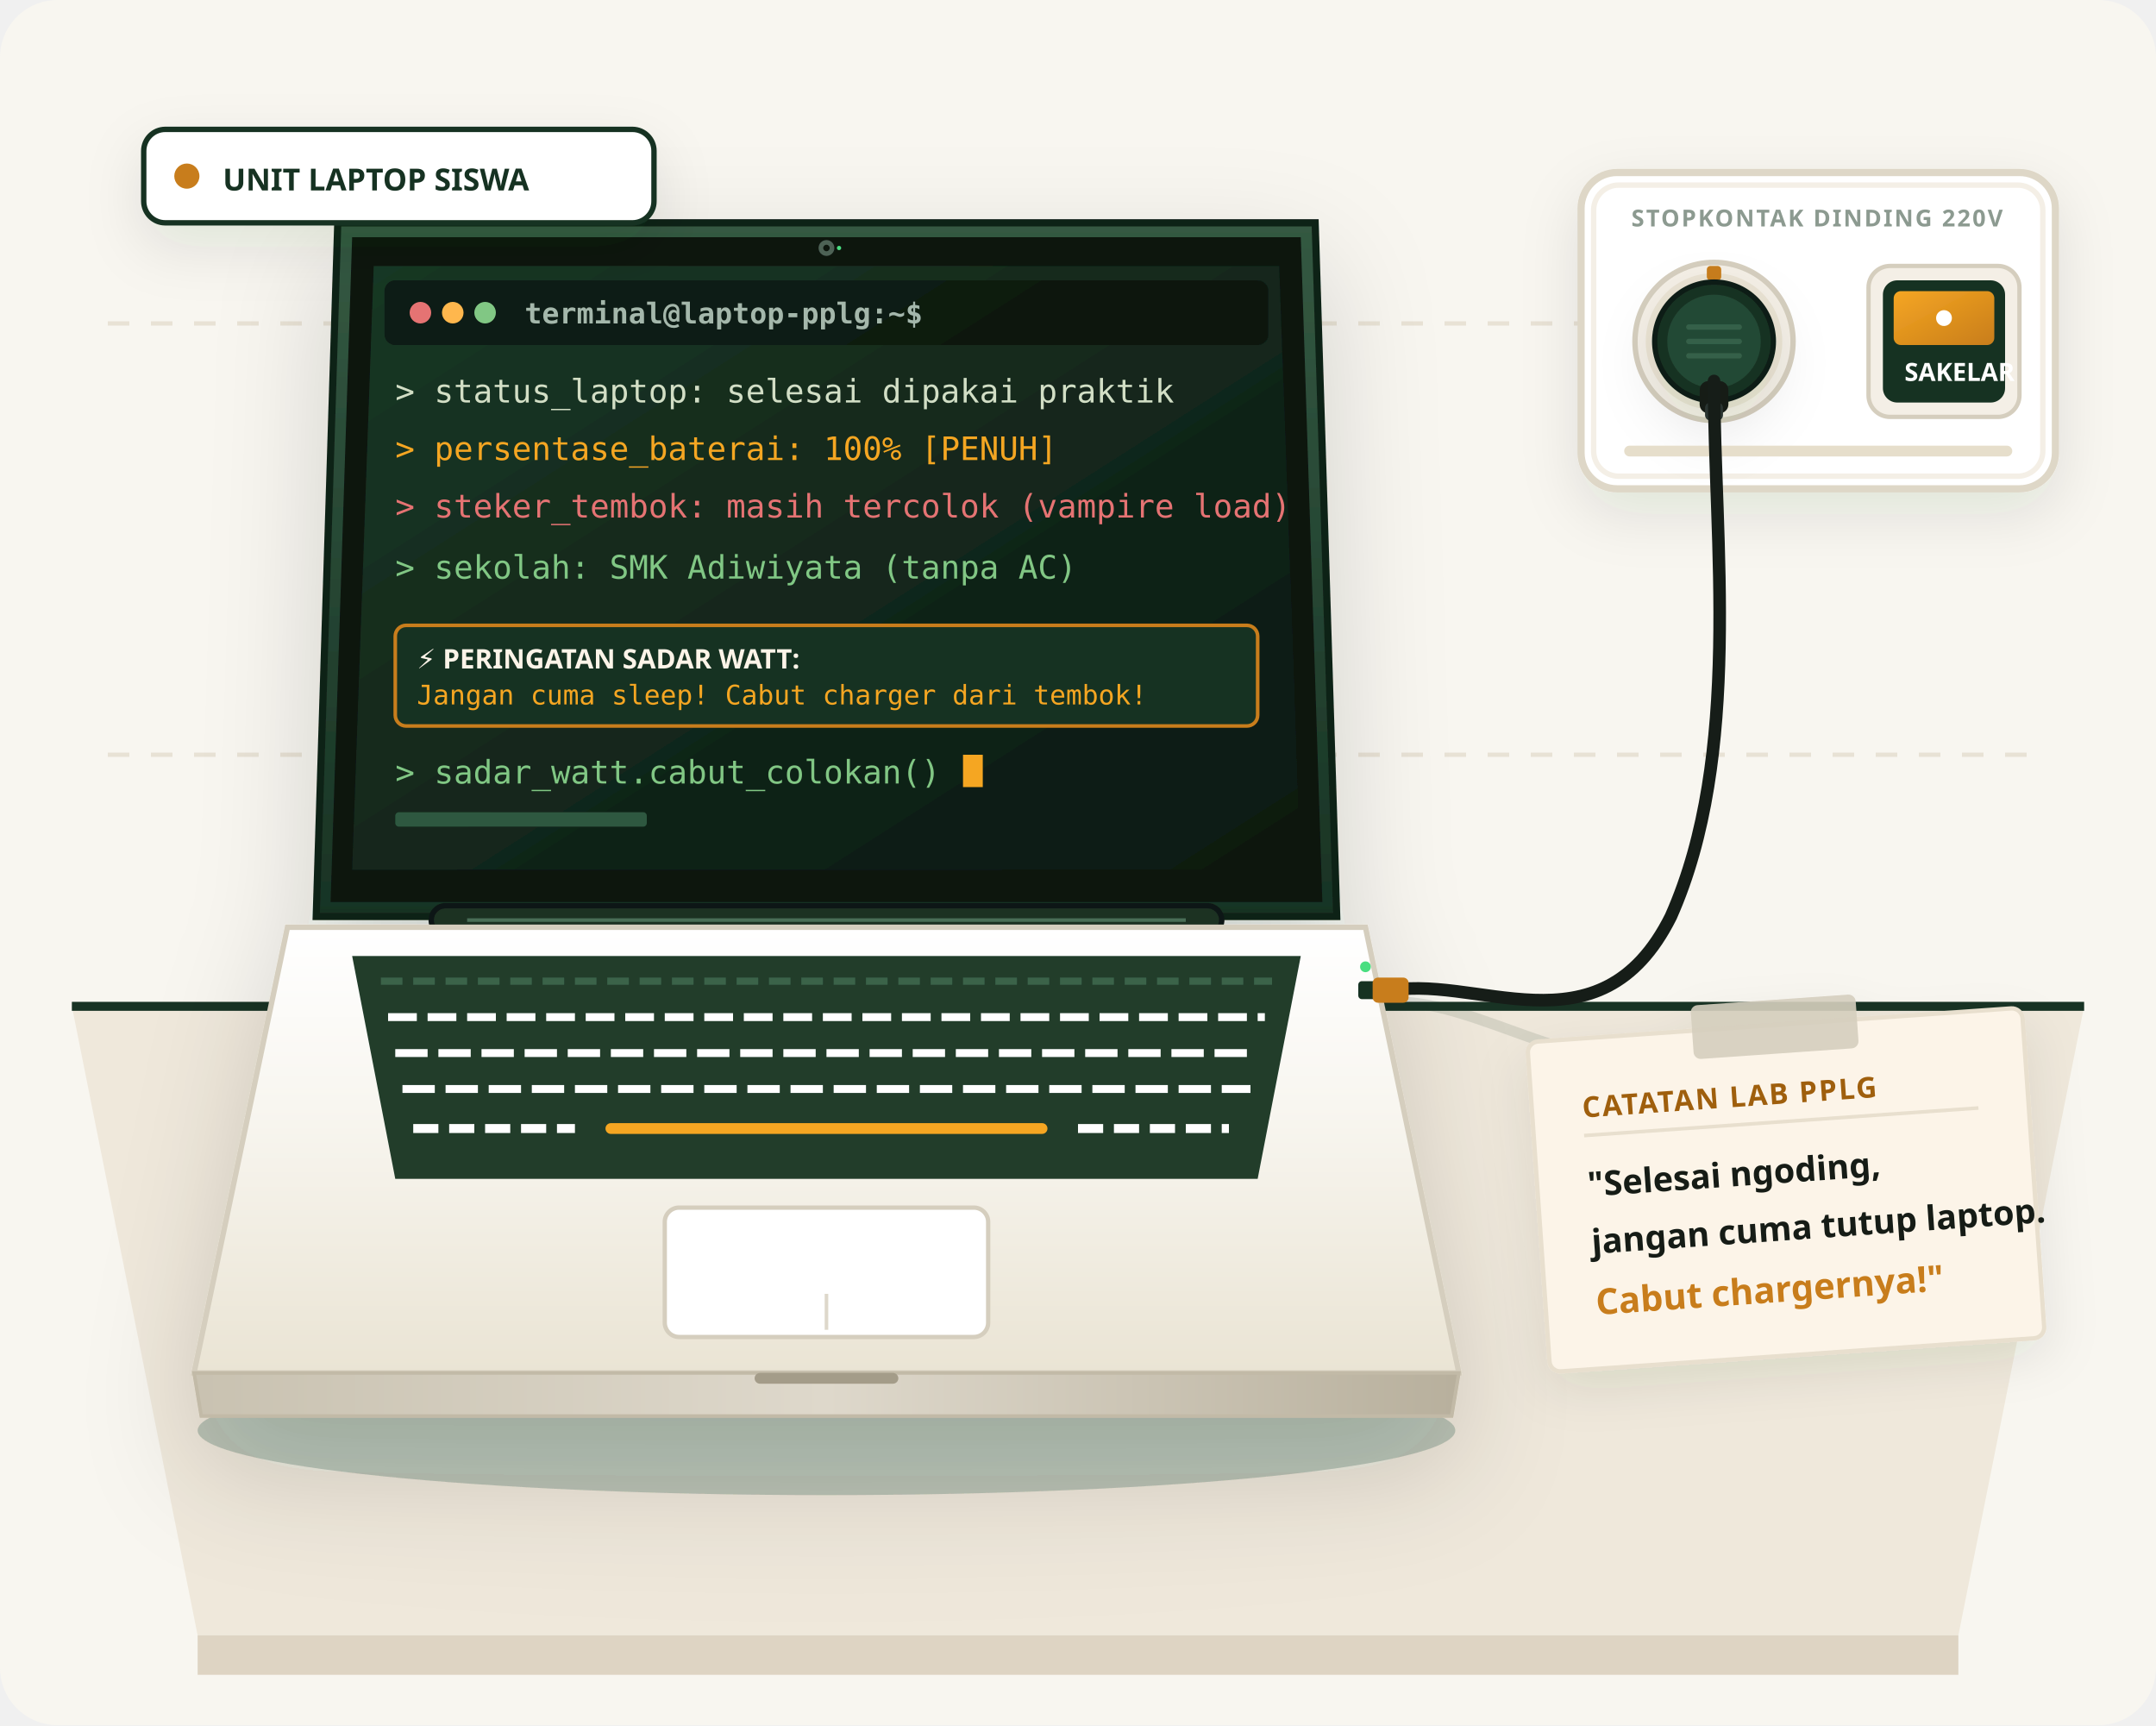
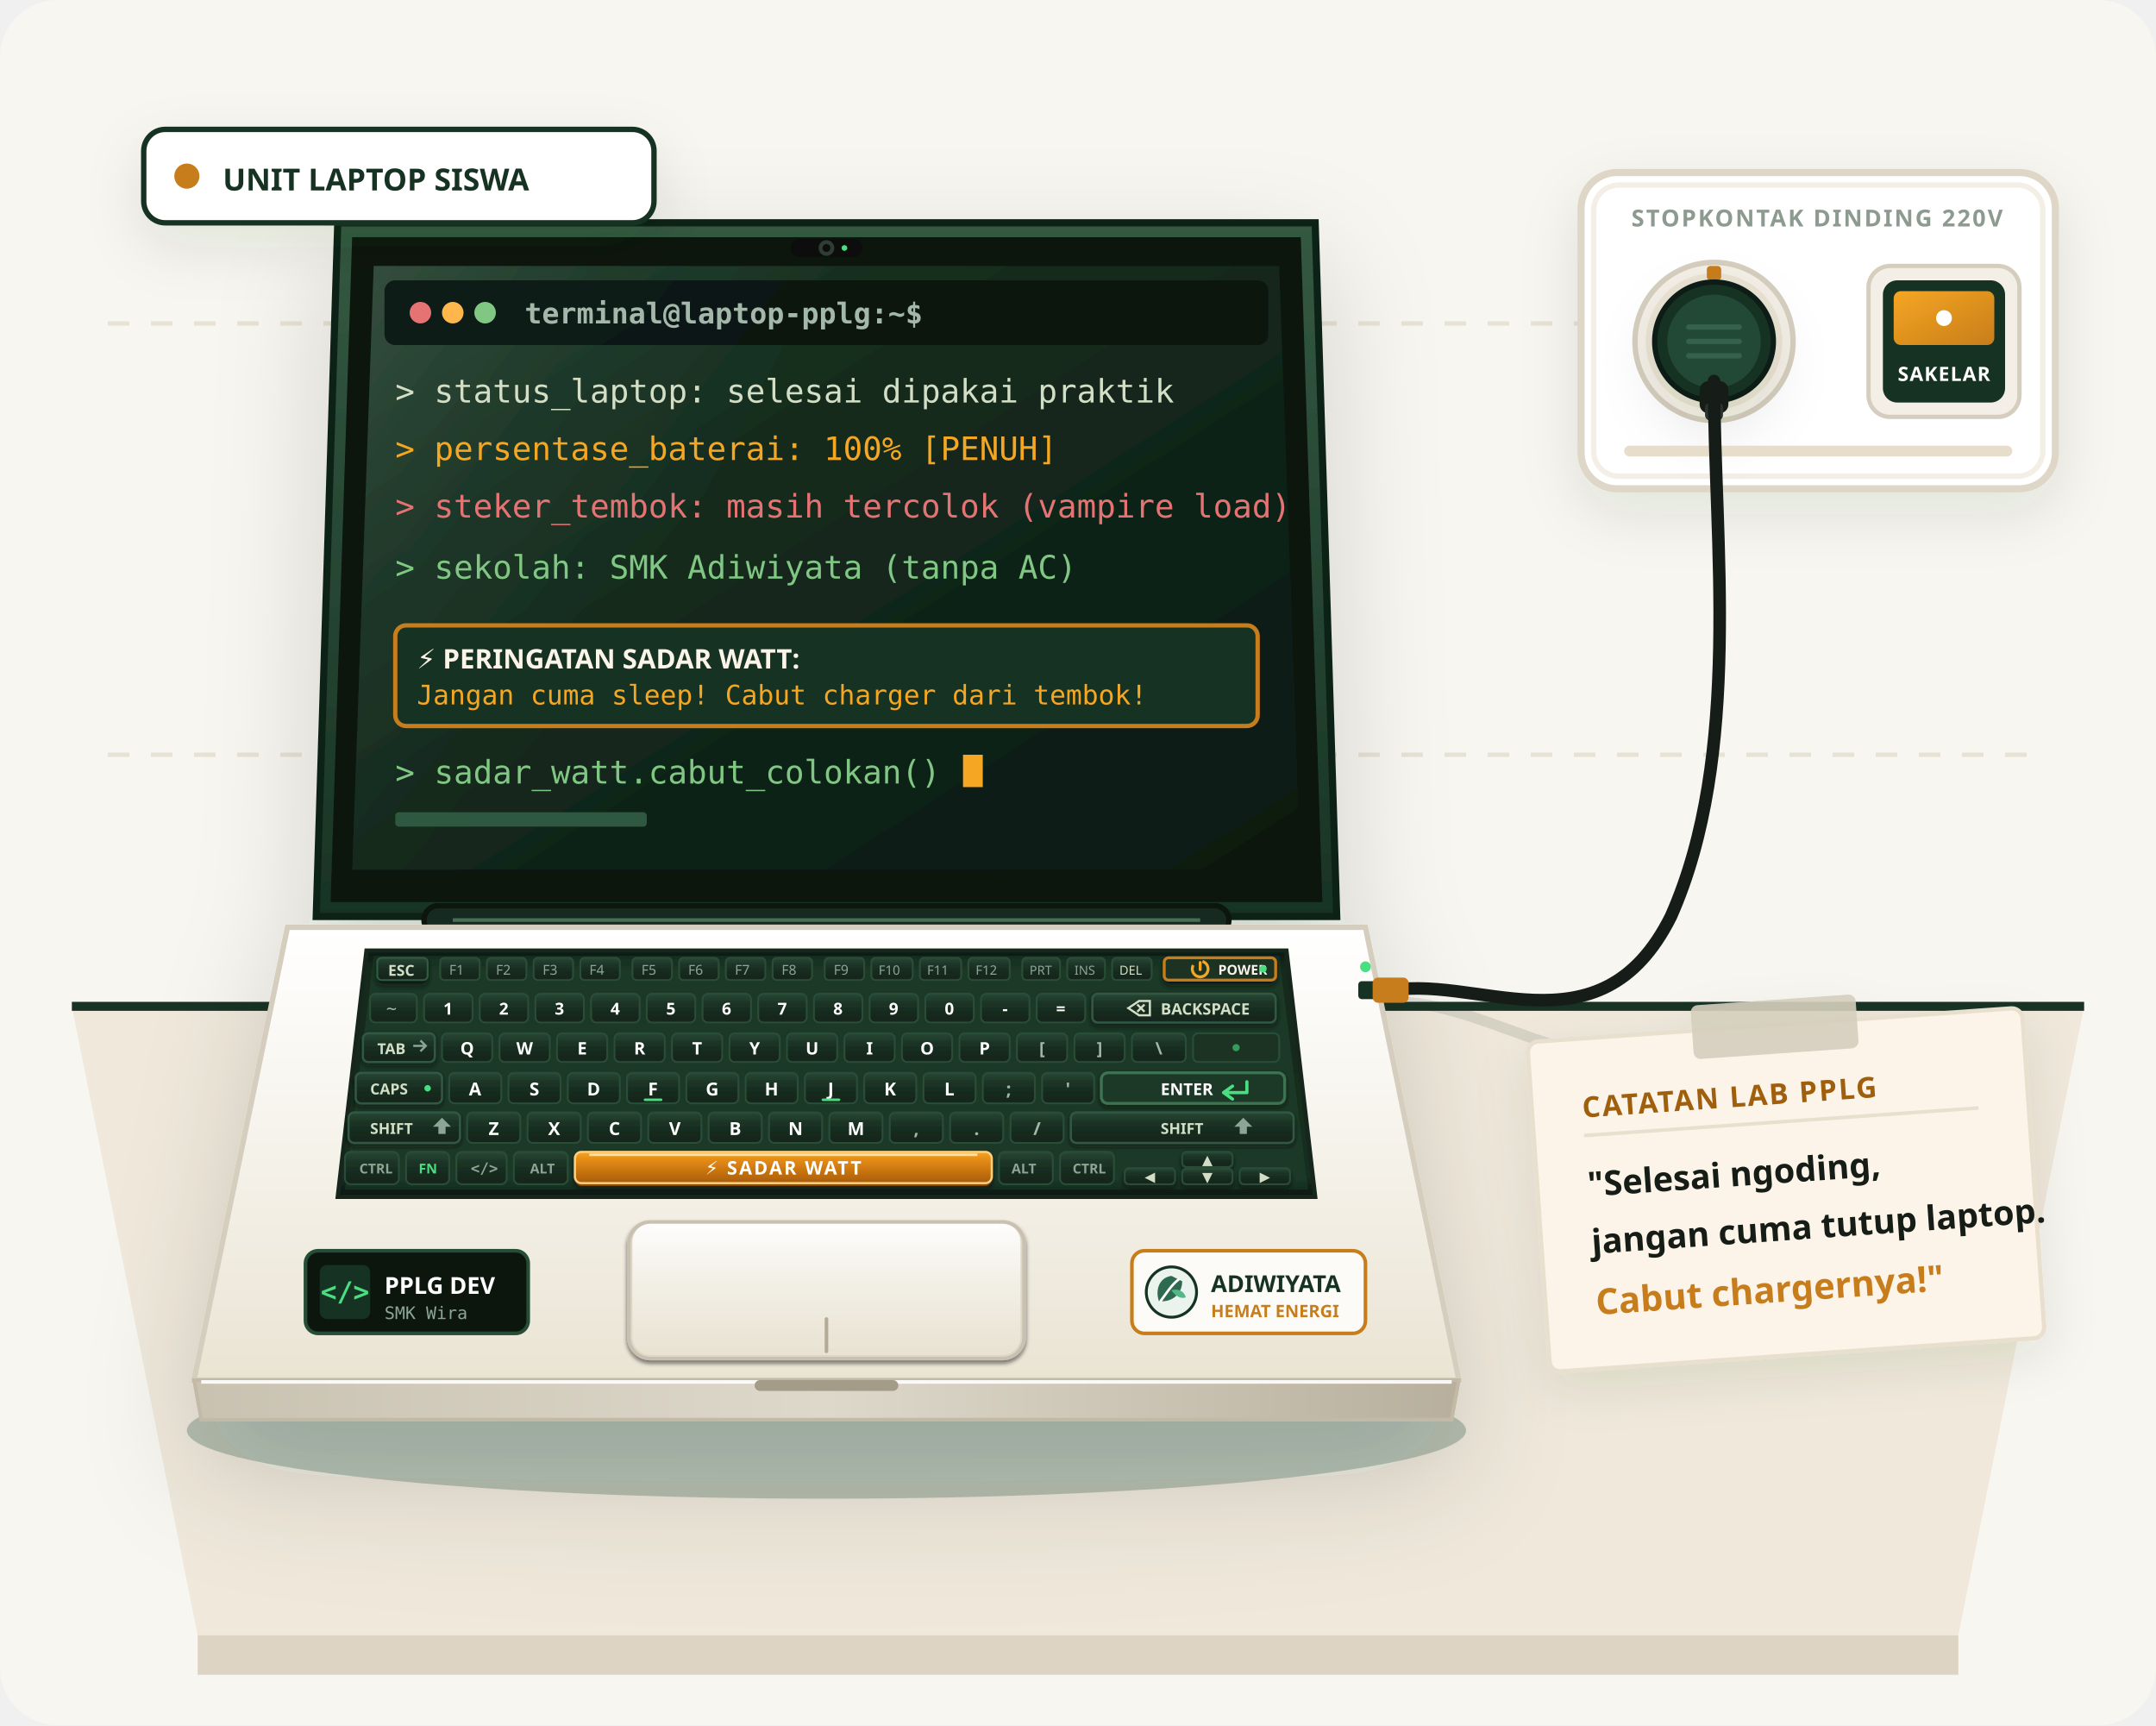
<svg xmlns="http://www.w3.org/2000/svg" viewBox="0 0 600 480" width="100%" height="100%" fill="none">
  <defs>
    <linearGradient id="laptopScreenGrad" x1="0%" y1="0%" x2="100%" y2="100%">
      <stop offset="0%" stop-color="#193825" />
      <stop offset="60%" stop-color="#112419" />
      <stop offset="100%" stop-color="#0a1810" />
    </linearGradient>
    <linearGradient id="lidBevel" x1="0%" y1="0%" x2="0%" y2="100%">
      <stop offset="0%" stop-color="#345942" />
      <stop offset="100%" stop-color="#183324" />
    </linearGradient>
    <linearGradient id="deckSurface" x1="0%" y1="0%" x2="0%" y2="100%">
      <stop offset="0%" stop-color="#ffffff" />
-       <stop offset="40%" stop-color="#f8f6f0" />
+       <stop offset="35%" stop-color="#f8f6f0" />
      <stop offset="100%" stop-color="#eae4d4" />
    </linearGradient>
    <linearGradient id="deckFrontLip" x1="0%" y1="0%" x2="100%" y2="0%">
      <stop offset="0%" stop-color="#c9c2b1" />
      <stop offset="50%" stop-color="#ded8cb" />
      <stop offset="100%" stop-color="#b8b09d" />
+     </linearGradient>
+     <linearGradient id="wellGrad" x1="0%" y1="0%" x2="0%" y2="100%">
+       <stop offset="0%" stop-color="#0e1b13" />
+       <stop offset="8%" stop-color="#152b1e" />
+       <stop offset="92%" stop-color="#162e20" />
+       <stop offset="100%" stop-color="#0b160f" />
+     </linearGradient>
+     <linearGradient id="keySurfaceGrad" x1="0%" y1="0%" x2="0%" y2="100%">
+       <stop offset="0%" stop-color="#284835" />
+       <stop offset="35%" stop-color="#1b3224" />
+       <stop offset="100%" stop-color="#13241a" />
+     </linearGradient>
+     <linearGradient id="keySurfaceHover" x1="0%" y1="0%" x2="0%" y2="100%">
+       <stop offset="0%" stop-color="#325942" />
+       <stop offset="100%" stop-color="#1a3525" />
+     </linearGradient>
+     <linearGradient id="spacebarGrad" x1="0%" y1="0%" x2="0%" y2="100%">
+       <stop offset="0%" stop-color="#f5a623" />
+       <stop offset="25%" stop-color="#e58b16" />
+       <stop offset="100%" stop-color="#a85c07" />
+     </linearGradient>
+     <linearGradient id="trackpadGrad" x1="0%" y1="0%" x2="0%" y2="100%">
+       <stop offset="0%" stop-color="#ffffff" stop-opacity="0.95" />
+       <stop offset="50%" stop-color="#f5f2e9" stop-opacity="0.85" />
+       <stop offset="100%" stop-color="#eae3d3" stop-opacity="0.9" />
+     </linearGradient>
+     <linearGradient id="screenSheen" x1="0%" y1="0%" x2="100%" y2="100%">
+       <stop offset="0%" stop-color="#ffffff" stop-opacity="0.12" />
+       <stop offset="30%" stop-color="#ffffff" stop-opacity="0.04" />
+       <stop offset="60%" stop-color="#ffffff" stop-opacity="0.0" />
    </linearGradient>
    <linearGradient id="amberGlow" x1="0%" y1="0%" x2="100%" y2="100%">
      <stop offset="0%" stop-color="#f5a623" />
      <stop offset="100%" stop-color="#c87d1a" />
    </linearGradient>
    <filter id="deskShadow" x="-10%" y="-10%" width="120%" height="130%" filterUnits="userSpaceOnUse">
      <feDropShadow dx="0" dy="12" stdDeviation="16" flood-color="#183324" flood-opacity="0.16" />
    </filter>
    <filter id="socketShadow" x="-15%" y="-15%" width="130%" height="135%" filterUnits="userSpaceOnUse">
      <feDropShadow dx="0" dy="6" stdDeviation="8" flood-color="#183324" flood-opacity="0.10" />
    </filter>
    <filter id="noteShadow" x="-15%" y="-15%" width="130%" height="135%" filterUnits="userSpaceOnUse">
      <feDropShadow dx="0" dy="5" stdDeviation="7" flood-color="#183324" flood-opacity="0.09" />
+     </filter>
+     <filter id="keyShadow" x="-20%" y="-20%" width="140%" height="140%" filterUnits="userSpaceOnUse">
+       <feDropShadow dx="0" dy="0.8" stdDeviation="0.6" flood-color="#08100b" flood-opacity="0.6" />
    </filter>
  </defs>
  <rect width="600" height="480" rx="16" fill="#f8f6f0" />
  <line x1="30" y1="90" x2="570" y2="90" stroke="#e8e2d5" stroke-width="1.2" stroke-dasharray="6 6" />
  <line x1="30" y1="210" x2="570" y2="210" stroke="#e8e2d5" stroke-width="1.2" stroke-dasharray="6 6" />
  <path d="M 20 280 L 580 280 L 545 455 L 55 455 Z" fill="#efe8db" />
  <line x1="20" y1="280" x2="580" y2="280" stroke="#183324" stroke-width="2.5" />
  <path d="M 55 455 L 545 455 L 545 466 L 55 466 Z" fill="#ded4c3" />
  <g transform="translate(440, 48)" filter="url(#socketShadow)">
    <rect x="0" y="0" width="132" height="88" rx="10" fill="#ffffff" stroke="#ded7c7" stroke-width="2" />
    <rect x="3.5" y="3.5" width="125" height="81" rx="7" fill="none" stroke="#f4efe6" stroke-width="1.5" />
    <text x="14" y="15" fill="#8c9a90" font-family="'Space Grotesk', sans-serif" font-size="6.5" font-weight="700" letter-spacing="0.08em">STOPKONTAK DINDING 220V</text>
    <g transform="translate(10, 20)">
      <circle cx="27" cy="27" r="22" fill="#f4efe6" stroke="#d5cebe" stroke-width="1.5" />
      <circle cx="27" cy="27" r="19" fill="#eae3d3" />
      <rect x="25" y="6" width="4" height="4" rx="1" fill="#c87d1a" />
      <rect x="25" y="44" width="4" height="4" rx="1" fill="#c87d1a" />
      <g filter="url(#socketShadow)">
        <circle cx="27" cy="27" r="16.5" fill="#183324" stroke="#0e1f16" stroke-width="1.5" />
        <circle cx="27" cy="27" r="13" fill="#244935" />
        <line x1="20" y1="23" x2="34" y2="23" stroke="#356149" stroke-width="1.5" stroke-linecap="round" />
        <line x1="20" y1="27" x2="34" y2="27" stroke="#356149" stroke-width="1.5" stroke-linecap="round" />
        <line x1="20" y1="31" x2="34" y2="31" stroke="#356149" stroke-width="1.5" stroke-linecap="round" />
        <rect x="23" y="38" width="8" height="9" rx="2.5" fill="#161d18" />
        <rect x="24.5" y="44" width="5" height="5" rx="1.5" fill="#2c3530" />
      </g>
    </g>
    <g transform="translate(76, 20)">
      <rect x="4" y="6" width="42" height="42" rx="6" fill="#f4efe6" stroke="#d5cebe" stroke-width="1.2" />
      <rect x="8" y="10" width="34" height="34" rx="4" fill="#183324" />
      <rect x="11" y="13" width="28" height="15" rx="2" fill="url(#amberGlow)" />
      <circle cx="25" cy="20.5" r="2.2" fill="#ffffff" />
-       <text x="14" y="38" fill="#ffffff" font-family="'Space Grotesk', sans-serif" font-size="7" font-weight="700">SAKELAR</text>
+       <text x="25" y="38" fill="#ffffff" font-family="'Space Grotesk', sans-serif" font-size="5.5" font-weight="700" text-anchor="middle" letter-spacing="0.05em">SAKELAR</text>
    </g>
    <rect x="12" y="76" width="108" height="3" rx="1.5" fill="#e6decb" />
  </g>
  <path d="M 477 106 C 477 150, 485 210, 465 255 C 445 295, 410 270, 385 276" stroke="#161d18" stroke-width="3.5" stroke-linecap="round" fill="none" />
  <path d="M 465 290 C 445 305, 410 276, 385 279" stroke="#183324" stroke-width="3" stroke-linecap="round" fill="none" opacity="0.12" />
  <g filter="url(#deskShadow)">
-     <ellipse cx="230" cy="398" rx="175" ry="18" fill="#183324" opacity="0.22" />
+     <ellipse cx="230" cy="398" rx="178" ry="19" fill="#183324" opacity="0.24" />
    <path d="M 94 62 L 366 62 L 372 255 L 88 255 Z" fill="url(#lidBevel)" stroke="#102218" stroke-width="2" rx="6" />
    <path d="M 98 66 L 362 66 L 368 251 L 92 251 Z" fill="#0d1410" />
    <path d="M 104 74 L 356 74 L 362 242 L 98 242 Z" fill="url(#laptopScreenGrad)" />
-     <circle cx="230" cy="69" r="2.2" fill="#4e6255" />
-     <circle cx="230" cy="69" r="0.9" fill="#0a120e" />
-     <circle cx="233.5" cy="69" r="0.6" fill="#4ade80" />
-     <rect x="107" y="78" width="246" height="18" rx="3" fill="#0a160f" opacity="0.85" />
+     <path d="M 104 74 L 230 74 L 140 242 L 98 242 Z" fill="url(#screenSheen)" />
+     <rect x="220" y="66.5" width="20" height="5" rx="2.5" fill="#070c09" />
+     <circle cx="230" cy="69" r="2.2" fill="#2d3d33" />
+     <circle cx="230" cy="69" r="1.1" fill="#080f0b" />
+     <circle cx="235" cy="69" r="0.8" fill="#4ade80" />
+     <rect x="107" y="78" width="246" height="18" rx="3" fill="#0a160f" opacity="0.9" />
    <circle cx="117" cy="87" r="3" fill="#e57373" />
    <circle cx="126" cy="87" r="3" fill="#ffb74d" />
    <circle cx="135" cy="87" r="3" fill="#81c784" />
    <text x="146" y="90" fill="#a4b7ab" font-family="'Space Grotesk', monospace" font-size="8" font-weight="600">terminal@laptop-pplg:~$</text>
    <text x="110" y="112" fill="#d2dec5" font-family="monospace" font-size="9">&gt; status_laptop: selesai dipakai praktik</text>
    <text x="110" y="128" fill="#f5a623" font-family="monospace" font-size="9">&gt; persentase_baterai: 100% [PENUH]</text>
    <text x="110" y="144" fill="#e57373" font-family="monospace" font-size="9">&gt; steker_tembok: masih tercolok (vampire load)</text>
    <text x="110" y="161" fill="#81c784" font-family="monospace" font-size="9">&gt; sekolah: SMK Adiwiyata (tanpa AC)</text>
-     <rect x="110" y="174" width="240" height="28" rx="3" fill="#183324" stroke="#c87d1a" stroke-width="1" />
+     <rect x="110" y="174" width="240" height="28" rx="3" fill="#183324" stroke="#c87d1a" stroke-width="1.2" />
    <text x="116" y="186" fill="#fcf4e8" font-family="'Space Grotesk', sans-serif" font-size="7.5" font-weight="700">⚡ PERINGATAN SADAR WATT:</text>
    <text x="116" y="196" fill="#f5a623" font-family="monospace" font-size="7.5">Jangan cuma sleep! Cabut charger dari tembok!</text>
    <text x="110" y="218" fill="#81c784" font-family="monospace" font-size="9">&gt; sadar_watt.cabut_colokan()</text>
    <rect x="268" y="210" width="5.5" height="9" fill="#f5a623" />
    <rect x="110" y="226" width="70" height="4" fill="#2d583f" rx="1" />
-     <rect x="120" y="252" width="220" height="8" rx="4" fill="#1c3024" stroke="#0e1812" stroke-width="1.5" />
-     <line x1="130" y1="256" x2="330" y2="256" stroke="#486e56" stroke-width="1" />
-     <path d="M 80 258 L 380 258 L 406 382 L 54 382 Z" fill="url(#deckSurface)" stroke="#d5cebe" stroke-width="1.5" />
-     <path d="M 54 382 L 406 382 L 404 394 L 56 394 Z" fill="url(#deckFrontLip)" stroke="#c2baa7" stroke-width="1" />
-     <rect x="210" y="382" width="40" height="3" rx="1.5" fill="#a49c89" />
-     <path d="M 98 266 L 362 266 L 350 328 L 110 328 Z" fill="#213d2c" rx="3" />
-     <line x1="106" y1="273" x2="354" y2="273" stroke="#3b634a" stroke-width="2" stroke-dasharray="6 3" />
-     <line x1="108" y1="283" x2="352" y2="283" stroke="#ffffff" stroke-width="2.2" stroke-dasharray="8 3" />
-     <line x1="110" y1="293" x2="350" y2="293" stroke="#ffffff" stroke-width="2.2" stroke-dasharray="9 3" />
-     <line x1="112" y1="303" x2="348" y2="303" stroke="#ffffff" stroke-width="2.2" stroke-dasharray="9 3" />
-     <line x1="115" y1="314" x2="160" y2="314" stroke="#ffffff" stroke-width="2.5" stroke-dasharray="7 3" />
-     <line x1="170" y1="314" x2="290" y2="314" stroke="#f5a623" stroke-width="3" stroke-linecap="round" />
-     <line x1="300" y1="314" x2="342" y2="314" stroke="#ffffff" stroke-width="2.5" stroke-dasharray="7 3" />
-     <rect x="185" y="336" width="90" height="36" rx="4" fill="#ffffff" stroke="#d5cebe" stroke-width="1.2" />
-     <line x1="230" y1="360" x2="230" y2="370" stroke="#ded8cb" stroke-width="1" />
+     <rect x="118" y="252" width="224" height="8" rx="4" fill="#182c20" stroke="#0b140e" stroke-width="1.5" />
+     <line x1="126" y1="256" x2="334" y2="256" stroke="#486e56" stroke-width="1" />
+     <path d="M 80 258 L 380 258 L 406 384 L 54 384 Z" fill="url(#deckSurface)" stroke="#d5cebe" stroke-width="1.5" />
+     <path d="M 54 384 L 406 384 L 404 395 L 56 395 Z" fill="url(#deckFrontLip)" stroke="#c2baa7" stroke-width="1" />
+     <line x1="56" y1="384.5" x2="404" y2="384.5" stroke="#ffffff" stroke-width="1" opacity="0.9" />
+     <rect x="210" y="384" width="40" height="3" rx="1.5" fill="#a49c89" />
+     <path d="M 102 264.5 L 358 264.5 L 366 333 L 94 333 Z" fill="url(#wellGrad)" stroke="#13261b" stroke-width="1.2" />
+     <path d="M 104 266 L 356 266 L 364 331 L 96 331 Z" fill="#2d5e3f" opacity="0.22" />
+     <g id="laptopChicletKeys">
+       <g filter="url(#keyShadow)">
+         <rect x="105" y="266.5" width="14" height="7" rx="1.5" fill="#0d1b13" />
+         <rect x="105" y="266.5" width="14" height="6.2" rx="1.2" fill="url(#keySurfaceGrad)" stroke="#315c41" stroke-width="0.5" />
+         <text x="108" y="271.5" fill="#d2dec5" font-family="system-ui, sans-serif" font-size="4.2" font-weight="700">ESC</text>
+       </g>
+       <g>
+         <rect x="122.5" y="266.5" width="11" height="6.2" rx="1.2" fill="url(#keySurfaceGrad)" stroke="#2b4e38" stroke-width="0.5" />
+         <text x="125" y="271.2" fill="#8ca595" font-family="system-ui, sans-serif" font-size="3.8">F1</text>
+         <rect x="135.5" y="266.5" width="11" height="6.2" rx="1.2" fill="url(#keySurfaceGrad)" stroke="#2b4e38" stroke-width="0.5" />
+         <text x="138" y="271.2" fill="#8ca595" font-family="system-ui, sans-serif" font-size="3.8">F2</text>
+         <rect x="148.5" y="266.5" width="11" height="6.2" rx="1.2" fill="url(#keySurfaceGrad)" stroke="#2b4e38" stroke-width="0.5" />
+         <text x="151" y="271.2" fill="#8ca595" font-family="system-ui, sans-serif" font-size="3.8">F3</text>
+         <rect x="161.5" y="266.5" width="11" height="6.2" rx="1.2" fill="url(#keySurfaceGrad)" stroke="#2b4e38" stroke-width="0.5" />
+         <text x="164" y="271.2" fill="#8ca595" font-family="system-ui, sans-serif" font-size="3.8">F4</text>
+       </g>
+       <g>
+         <rect x="176" y="266.5" width="11" height="6.2" rx="1.2" fill="url(#keySurfaceGrad)" stroke="#2b4e38" stroke-width="0.5" />
+         <text x="178.5" y="271.2" fill="#8ca595" font-family="system-ui, sans-serif" font-size="3.8">F5</text>
+         <rect x="189" y="266.5" width="11" height="6.2" rx="1.2" fill="url(#keySurfaceGrad)" stroke="#2b4e38" stroke-width="0.5" />
+         <text x="191.5" y="271.2" fill="#8ca595" font-family="system-ui, sans-serif" font-size="3.8">F6</text>
+         <rect x="202" y="266.5" width="11" height="6.2" rx="1.2" fill="url(#keySurfaceGrad)" stroke="#2b4e38" stroke-width="0.5" />
+         <text x="204.5" y="271.2" fill="#8ca595" font-family="system-ui, sans-serif" font-size="3.8">F7</text>
+         <rect x="215" y="266.5" width="11" height="6.2" rx="1.2" fill="url(#keySurfaceGrad)" stroke="#2b4e38" stroke-width="0.5" />
+         <text x="217.5" y="271.2" fill="#8ca595" font-family="system-ui, sans-serif" font-size="3.8">F8</text>
+       </g>
+       <g>
+         <rect x="229.5" y="266.5" width="11" height="6.2" rx="1.2" fill="url(#keySurfaceGrad)" stroke="#2b4e38" stroke-width="0.5" />
+         <text x="232" y="271.2" fill="#8ca595" font-family="system-ui, sans-serif" font-size="3.8">F9</text>
+         <rect x="242.5" y="266.5" width="11.5" height="6.2" rx="1.2" fill="url(#keySurfaceGrad)" stroke="#2b4e38" stroke-width="0.5" />
+         <text x="244.5" y="271.2" fill="#8ca595" font-family="system-ui, sans-serif" font-size="3.6">F10</text>
+         <rect x="256" y="266.5" width="11.5" height="6.2" rx="1.2" fill="url(#keySurfaceGrad)" stroke="#2b4e38" stroke-width="0.5" />
+         <text x="258" y="271.2" fill="#8ca595" font-family="system-ui, sans-serif" font-size="3.6">F11</text>
+         <rect x="269.5" y="266.5" width="11.5" height="6.2" rx="1.2" fill="url(#keySurfaceGrad)" stroke="#2b4e38" stroke-width="0.5" />
+         <text x="271.5" y="271.2" fill="#8ca595" font-family="system-ui, sans-serif" font-size="3.6">F12</text>
+       </g>
+       <g>
+         <rect x="284.5" y="266.5" width="10.5" height="6.2" rx="1.2" fill="url(#keySurfaceGrad)" stroke="#2b4e38" stroke-width="0.5" />
+         <text x="286.5" y="271.2" fill="#8ca595" font-family="system-ui, sans-serif" font-size="3.5">PRT</text>
+         <rect x="297" y="266.5" width="10.5" height="6.2" rx="1.2" fill="url(#keySurfaceGrad)" stroke="#2b4e38" stroke-width="0.5" />
+         <text x="299" y="271.2" fill="#8ca595" font-family="system-ui, sans-serif" font-size="3.5">INS</text>
+         <rect x="309.5" y="266.5" width="11" height="6.2" rx="1.2" fill="url(#keySurfaceGrad)" stroke="#2b4e38" stroke-width="0.5" />
+         <text x="311.5" y="271.2" fill="#d2dec5" font-family="system-ui, sans-serif" font-size="3.5">DEL</text>
+       </g>
+       <g filter="url(#keyShadow)">
+         <rect x="324" y="266.5" width="31" height="7" rx="1.5" fill="#0d1b13" />
+         <rect x="324" y="266.5" width="31" height="6.2" rx="1.2" fill="#1b3224" stroke="#c87d1a" stroke-width="0.8" />
+         <circle cx="334" cy="269.6" r="2.2" fill="none" stroke="#f5a623" stroke-width="0.8" stroke-dasharray="8 3" />
+         <line x1="334" y1="267.8" x2="334" y2="269.8" stroke="#f5a623" stroke-width="0.8" stroke-linecap="round" />
+         <text x="339" y="271.2" fill="#fcf4e8" font-family="system-ui, sans-serif" font-size="3.8" font-weight="700">POWER</text>
+         <circle cx="351.5" cy="269.6" r="1" fill="#4ade80" />
+       </g>
+       <g>
+         <rect x="103" y="276.5" width="13" height="8" rx="1.5" fill="url(#keySurfaceGrad)" stroke="#2b4e38" stroke-width="0.5" />
+         <text x="107.5" y="282.2" fill="#a4b7ab" font-family="monospace" font-size="4.8">~</text>
+       </g>
+       <g font-family="'Outfit', system-ui, sans-serif" font-size="4.6" font-weight="600" fill="#ffffff" text-anchor="middle">
+         <rect x="118" y="276.5" width="13.5" height="8" rx="1.5" fill="url(#keySurfaceGrad)" stroke="#2b4e38" stroke-width="0.5" />
+         <text x="124.7" y="282.3">1</text>
+         <rect x="133.5" y="276.5" width="13.5" height="8" rx="1.5" fill="url(#keySurfaceGrad)" stroke="#2b4e38" stroke-width="0.5" />
+         <text x="140.2" y="282.3">2</text>
+         <rect x="149" y="276.5" width="13.5" height="8" rx="1.5" fill="url(#keySurfaceGrad)" stroke="#2b4e38" stroke-width="0.5" />
+         <text x="155.7" y="282.3">3</text>
+         <rect x="164.5" y="276.5" width="13.5" height="8" rx="1.5" fill="url(#keySurfaceGrad)" stroke="#2b4e38" stroke-width="0.5" />
+         <text x="171.2" y="282.3">4</text>
+         <rect x="180" y="276.5" width="13.5" height="8" rx="1.5" fill="url(#keySurfaceGrad)" stroke="#2b4e38" stroke-width="0.5" />
+         <text x="186.7" y="282.3">5</text>
+         <rect x="195.5" y="276.5" width="13.5" height="8" rx="1.5" fill="url(#keySurfaceGrad)" stroke="#2b4e38" stroke-width="0.5" />
+         <text x="202.2" y="282.3">6</text>
+         <rect x="211" y="276.5" width="13.5" height="8" rx="1.5" fill="url(#keySurfaceGrad)" stroke="#2b4e38" stroke-width="0.5" />
+         <text x="217.7" y="282.3">7</text>
+         <rect x="226.5" y="276.5" width="13.5" height="8" rx="1.5" fill="url(#keySurfaceGrad)" stroke="#2b4e38" stroke-width="0.5" />
+         <text x="233.2" y="282.3">8</text>
+         <rect x="242" y="276.5" width="13.5" height="8" rx="1.5" fill="url(#keySurfaceGrad)" stroke="#2b4e38" stroke-width="0.5" />
+         <text x="248.7" y="282.3">9</text>
+         <rect x="257.5" y="276.5" width="13.5" height="8" rx="1.5" fill="url(#keySurfaceGrad)" stroke="#2b4e38" stroke-width="0.5" />
+         <text x="264.2" y="282.3">0</text>
+         <rect x="273" y="276.5" width="13.5" height="8" rx="1.5" fill="url(#keySurfaceGrad)" stroke="#2b4e38" stroke-width="0.5" />
+         <text x="279.7" y="282.3">-</text>
+         <rect x="288.5" y="276.5" width="13.5" height="8" rx="1.5" fill="url(#keySurfaceGrad)" stroke="#2b4e38" stroke-width="0.5" />
+         <text x="295.2" y="282.3">=</text>
+       </g>
+       <g filter="url(#keyShadow)">
+         <rect x="304" y="276.5" width="51" height="8" rx="1.5" fill="url(#keySurfaceGrad)" stroke="#325942" stroke-width="0.6" />
+         <text x="323" y="282.3" fill="#d2dec5" font-family="'Outfit', system-ui, sans-serif" font-size="4.4" font-weight="700">BACKSPACE</text>
+         <path d="M 314 280.5 L 317 278.5 L 320 278.5 L 320 282.5 L 317 282.5 Z" fill="none" stroke="#d2dec5" stroke-width="0.6" />
+         <line x1="316.5" y1="279.5" x2="318.5" y2="281.5" stroke="#d2dec5" stroke-width="0.6" />
+         <line x1="318.5" y1="279.5" x2="316.5" y2="281.5" stroke="#d2dec5" stroke-width="0.6" />
+       </g>
+       <g filter="url(#keyShadow)">
+         <rect x="101" y="287.5" width="20" height="8" rx="1.5" fill="url(#keySurfaceGrad)" stroke="#325942" stroke-width="0.6" />
+         <text x="105" y="293.3" fill="#d2dec5" font-family="'Outfit', system-ui, sans-serif" font-size="4.2" font-weight="700">TAB</text>
+         <path d="M 115 291 L 118 291 M 117 289.5 L 118.5 291 L 117 292.5" stroke="#8ca595" stroke-width="0.6" fill="none" />
+       </g>
+       <g font-family="'Outfit', system-ui, sans-serif" font-size="4.8" font-weight="600" fill="#ffffff" text-anchor="middle">
+         <rect x="123" y="287.5" width="14" height="8" rx="1.5" fill="url(#keySurfaceGrad)" stroke="#2b4e38" stroke-width="0.5" />
+         <text x="130" y="293.4">Q</text>
+         <rect x="139" y="287.5" width="14" height="8" rx="1.5" fill="url(#keySurfaceGrad)" stroke="#2b4e38" stroke-width="0.5" />
+         <text x="146" y="293.4">W</text>
+         <rect x="155" y="287.5" width="14" height="8" rx="1.5" fill="url(#keySurfaceGrad)" stroke="#2b4e38" stroke-width="0.5" />
+         <text x="162" y="293.4">E</text>
+         <rect x="171" y="287.5" width="14" height="8" rx="1.5" fill="url(#keySurfaceGrad)" stroke="#2b4e38" stroke-width="0.5" />
+         <text x="178" y="293.4">R</text>
+         <rect x="187" y="287.5" width="14" height="8" rx="1.5" fill="url(#keySurfaceGrad)" stroke="#2b4e38" stroke-width="0.5" />
+         <text x="194" y="293.4">T</text>
+         <rect x="203" y="287.5" width="14" height="8" rx="1.5" fill="url(#keySurfaceGrad)" stroke="#2b4e38" stroke-width="0.5" />
+         <text x="210" y="293.4">Y</text>
+         <rect x="219" y="287.5" width="14" height="8" rx="1.5" fill="url(#keySurfaceGrad)" stroke="#2b4e38" stroke-width="0.5" />
+         <text x="226" y="293.4">U</text>
+         <rect x="235" y="287.5" width="14" height="8" rx="1.5" fill="url(#keySurfaceGrad)" stroke="#2b4e38" stroke-width="0.5" />
+         <text x="242" y="293.4">I</text>
+         <rect x="251" y="287.5" width="14" height="8" rx="1.5" fill="url(#keySurfaceGrad)" stroke="#2b4e38" stroke-width="0.5" />
+         <text x="258" y="293.4">O</text>
+         <rect x="267" y="287.5" width="14" height="8" rx="1.5" fill="url(#keySurfaceGrad)" stroke="#2b4e38" stroke-width="0.5" />
+         <text x="274" y="293.4">P</text>
+         <rect x="283" y="287.5" width="14" height="8" rx="1.5" fill="url(#keySurfaceGrad)" stroke="#2b4e38" stroke-width="0.5" />
+         <text x="290" y="293.4" fill="#a4b7ab">[</text>
+         <rect x="299" y="287.5" width="14" height="8" rx="1.5" fill="url(#keySurfaceGrad)" stroke="#2b4e38" stroke-width="0.5" />
+         <text x="306" y="293.4" fill="#a4b7ab">]</text>
+         <rect x="315" y="287.5" width="15" height="8" rx="1.5" fill="url(#keySurfaceGrad)" stroke="#2b4e38" stroke-width="0.5" />
+         <text x="322.5" y="293.4" fill="#a4b7ab">\</text>
+         <rect x="332" y="287.5" width="24" height="8" rx="1.5" fill="#1b3224" stroke="#2b4e38" stroke-width="0.5" />
+         <circle cx="344" cy="291.5" r="1" fill="#4ade80" opacity="0.6" />
+       </g>
+       <g filter="url(#keyShadow)">
+         <rect x="99" y="298.5" width="24" height="8.5" rx="1.5" fill="url(#keySurfaceGrad)" stroke="#325942" stroke-width="0.6" />
+         <text x="103" y="304.5" fill="#d2dec5" font-family="'Outfit', system-ui, sans-serif" font-size="4.2" font-weight="700">CAPS</text>
+         <circle cx="119" cy="302.8" r="0.9" fill="#4ade80" />
+       </g>
+       <g font-family="'Outfit', system-ui, sans-serif" font-size="5" font-weight="600" fill="#ffffff" text-anchor="middle">
+         <rect x="125" y="298.5" width="14.5" height="8.5" rx="1.5" fill="url(#keySurfaceGrad)" stroke="#2b4e38" stroke-width="0.5" />
+         <text x="132.2" y="304.8">A</text>
+         <rect x="141.5" y="298.5" width="14.5" height="8.5" rx="1.5" fill="url(#keySurfaceGrad)" stroke="#2b4e38" stroke-width="0.5" />
+         <text x="148.7" y="304.8">S</text>
+         <rect x="158" y="298.5" width="14.5" height="8.5" rx="1.5" fill="url(#keySurfaceGrad)" stroke="#2b4e38" stroke-width="0.5" />
+         <text x="165.2" y="304.8">D</text>
+         <rect x="174.5" y="298.5" width="14.5" height="8.5" rx="1.5" fill="url(#keySurfaceGrad)" stroke="#2b4e38" stroke-width="0.5" />
+         <text x="181.7" y="304.8">F</text>
+         <line x1="179.5" y1="306" x2="184" y2="306" stroke="#4ade80" stroke-width="0.7" stroke-linecap="round" />
+         <rect x="191" y="298.5" width="14.5" height="8.5" rx="1.5" fill="url(#keySurfaceGrad)" stroke="#2b4e38" stroke-width="0.5" />
+         <text x="198.2" y="304.8">G</text>
+         <rect x="207.5" y="298.5" width="14.5" height="8.5" rx="1.5" fill="url(#keySurfaceGrad)" stroke="#2b4e38" stroke-width="0.5" />
+         <text x="214.7" y="304.8">H</text>
+         <rect x="224" y="298.5" width="14.5" height="8.5" rx="1.5" fill="url(#keySurfaceGrad)" stroke="#2b4e38" stroke-width="0.5" />
+         <text x="231.2" y="304.8">J</text>
+         <line x1="229" y1="306" x2="233.5" y2="306" stroke="#4ade80" stroke-width="0.7" stroke-linecap="round" />
+         <rect x="240.5" y="298.5" width="14.5" height="8.5" rx="1.5" fill="url(#keySurfaceGrad)" stroke="#2b4e38" stroke-width="0.5" />
+         <text x="247.7" y="304.8">K</text>
+         <rect x="257" y="298.5" width="14.5" height="8.5" rx="1.5" fill="url(#keySurfaceGrad)" stroke="#2b4e38" stroke-width="0.5" />
+         <text x="264.2" y="304.8">L</text>
+         <rect x="273.5" y="298.5" width="14.5" height="8.5" rx="1.5" fill="url(#keySurfaceGrad)" stroke="#2b4e38" stroke-width="0.5" />
+         <text x="280.7" y="304.8" fill="#a4b7ab">;</text>
+         <rect x="290" y="298.5" width="14.5" height="8.5" rx="1.5" fill="url(#keySurfaceGrad)" stroke="#2b4e38" stroke-width="0.5" />
+         <text x="297.2" y="304.8" fill="#a4b7ab">'</text>
+       </g>
+       <g filter="url(#keyShadow)">
+         <rect x="306.5" y="298.5" width="51" height="8.5" rx="1.8" fill="#1b3827" stroke="#3d7353" stroke-width="0.8" />
+         <text x="323" y="304.7" fill="#ffffff" font-family="'Outfit', system-ui, sans-serif" font-size="4.6" font-weight="700">ENTER</text>
+         <path d="M 347 301 L 347 304 L 341 304 M 343 302.2 L 340.5 304 L 343 305.8" fill="none" stroke="#4ade80" stroke-width="0.9" stroke-linecap="round" stroke-linejoin="round" />
+       </g>
+       <g filter="url(#keyShadow)">
+         <rect x="97" y="309.5" width="31" height="8.5" rx="1.6" fill="url(#keySurfaceGrad)" stroke="#325942" stroke-width="0.6" />
+         <text x="103" y="315.5" fill="#d2dec5" font-family="'Outfit', system-ui, sans-serif" font-size="4.2" font-weight="700">SHIFT</text>
+         <path d="M 122 315.5 L 122 313.5 L 120.5 313.5 L 123 311 L 125.5 313.5 L 124 313.5 L 124 315.5 Z" fill="#8ca595" />
+       </g>
+       <g font-family="'Outfit', system-ui, sans-serif" font-size="5" font-weight="600" fill="#ffffff" text-anchor="middle">
+         <rect x="130" y="309.5" width="14.8" height="8.5" rx="1.5" fill="url(#keySurfaceGrad)" stroke="#2b4e38" stroke-width="0.5" />
+         <text x="137.4" y="315.8">Z</text>
+         <rect x="146.8" y="309.5" width="14.8" height="8.5" rx="1.5" fill="url(#keySurfaceGrad)" stroke="#2b4e38" stroke-width="0.5" />
+         <text x="154.2" y="315.8">X</text>
+         <rect x="163.6" y="309.5" width="14.8" height="8.5" rx="1.5" fill="url(#keySurfaceGrad)" stroke="#2b4e38" stroke-width="0.5" />
+         <text x="171" y="315.8">C</text>
+         <rect x="180.4" y="309.5" width="14.8" height="8.5" rx="1.5" fill="url(#keySurfaceGrad)" stroke="#2b4e38" stroke-width="0.5" />
+         <text x="187.8" y="315.8">V</text>
+         <rect x="197.2" y="309.5" width="14.8" height="8.5" rx="1.5" fill="url(#keySurfaceGrad)" stroke="#2b4e38" stroke-width="0.5" />
+         <text x="204.6" y="315.8">B</text>
+         <rect x="214" y="309.5" width="14.8" height="8.5" rx="1.5" fill="url(#keySurfaceGrad)" stroke="#2b4e38" stroke-width="0.5" />
+         <text x="221.4" y="315.8">N</text>
+         <rect x="230.8" y="309.5" width="14.8" height="8.5" rx="1.5" fill="url(#keySurfaceGrad)" stroke="#2b4e38" stroke-width="0.5" />
+         <text x="238.2" y="315.8">M</text>
+         <rect x="247.6" y="309.5" width="14.8" height="8.5" rx="1.5" fill="url(#keySurfaceGrad)" stroke="#2b4e38" stroke-width="0.5" />
+         <text x="255" y="315.8" fill="#a4b7ab">,</text>
+         <rect x="264.4" y="309.5" width="14.8" height="8.5" rx="1.5" fill="url(#keySurfaceGrad)" stroke="#2b4e38" stroke-width="0.5" />
+         <text x="271.8" y="315.8" fill="#a4b7ab">.</text>
+         <rect x="281.2" y="309.5" width="14.8" height="8.5" rx="1.5" fill="url(#keySurfaceGrad)" stroke="#2b4e38" stroke-width="0.5" />
+         <text x="288.6" y="315.8" fill="#a4b7ab">/</text>
+       </g>
+       <g filter="url(#keyShadow)">
+         <rect x="298" y="309.5" width="62" height="8.5" rx="1.6" fill="url(#keySurfaceGrad)" stroke="#325942" stroke-width="0.6" />
+         <text x="323" y="315.5" fill="#d2dec5" font-family="'Outfit', system-ui, sans-serif" font-size="4.2" font-weight="700">SHIFT</text>
+         <path d="M 345 315.5 L 345 313.5 L 343.5 313.5 L 346 311 L 348.5 313.5 L 347 313.5 L 347 315.5 Z" fill="#8ca595" />
+       </g>
+       <g>
+         <rect x="96" y="320.5" width="15" height="9" rx="1.6" fill="url(#keySurfaceGrad)" stroke="#2b4e38" stroke-width="0.5" />
+         <text x="100" y="326.5" fill="#8ca595" font-family="'Outfit', system-ui, sans-serif" font-size="3.8" font-weight="700">CTRL</text>
+         <rect x="113" y="320.5" width="12" height="9" rx="1.6" fill="url(#keySurfaceGrad)" stroke="#2b4e38" stroke-width="0.5" />
+         <text x="116.5" y="326.5" fill="#4ade80" font-family="'Outfit', system-ui, sans-serif" font-size="3.8" font-weight="700">FN</text>
+         <rect x="127" y="320.5" width="14" height="9" rx="1.6" fill="url(#keySurfaceGrad)" stroke="#2b4e38" stroke-width="0.5" />
+         <text x="131" y="326.5" fill="#8ca595" font-family="monospace" font-size="4.2" font-weight="700">&lt;/&gt;</text>
+         <rect x="143" y="320.5" width="15" height="9" rx="1.6" fill="url(#keySurfaceGrad)" stroke="#2b4e38" stroke-width="0.5" />
+         <text x="147.5" y="326.5" fill="#8ca595" font-family="'Outfit', system-ui, sans-serif" font-size="3.8" font-weight="700">ALT</text>
+       </g>
+       <g filter="url(#keyShadow)">
+         <rect x="160" y="320.5" width="116" height="9.5" rx="2" fill="#8c4905" />
+         <rect x="160" y="320.5" width="116" height="8.7" rx="1.8" fill="url(#spacebarGrad)" stroke="#ffd080" stroke-width="0.6" />
+         <line x1="164" y1="321.3" x2="272" y2="321.3" stroke="#fff1cc" stroke-width="0.7" opacity="0.8" />
+         <text x="218" y="326.8" fill="#ffffff" font-family="'Space Grotesk', sans-serif" font-size="5.2" font-weight="700" letter-spacing="0.1em" text-anchor="middle">⚡ SADAR WATT</text>
+       </g>
+       <g>
+         <rect x="278" y="320.5" width="15" height="9" rx="1.6" fill="url(#keySurfaceGrad)" stroke="#2b4e38" stroke-width="0.5" />
+         <text x="281.5" y="326.5" fill="#8ca595" font-family="'Outfit', system-ui, sans-serif" font-size="3.8" font-weight="700">ALT</text>
+         <rect x="295" y="320.5" width="15" height="9" rx="1.6" fill="url(#keySurfaceGrad)" stroke="#2b4e38" stroke-width="0.5" />
+         <text x="298.5" y="326.5" fill="#8ca595" font-family="'Outfit', system-ui, sans-serif" font-size="3.8" font-weight="700">CTRL</text>
+       </g>
+       <g filter="url(#keyShadow)" font-family="system-ui, sans-serif" font-size="3.8" font-weight="700" fill="#d2dec5" text-anchor="middle">
+         <rect x="313" y="325" width="14" height="4.5" rx="1.2" fill="url(#keySurfaceGrad)" stroke="#2b4e38" stroke-width="0.5" />
+         <text x="320" y="328.7">◀</text>
+         <rect x="329" y="320.5" width="14" height="4.2" rx="1.2" fill="url(#keySurfaceGrad)" stroke="#2b4e38" stroke-width="0.5" />
+         <text x="336" y="324">▲</text>
+         <rect x="329" y="325.2" width="14" height="4.3" rx="1.2" fill="url(#keySurfaceGrad)" stroke="#2b4e38" stroke-width="0.5" />
+         <text x="336" y="328.8">▼</text>
+         <rect x="345" y="325" width="14" height="4.5" rx="1.2" fill="url(#keySurfaceGrad)" stroke="#2b4e38" stroke-width="0.5" />
+         <text x="352" y="328.7">▶</text>
+       </g>
+     </g>
+     <g filter="url(#keyShadow)">
+       <rect x="175" y="340" width="110" height="38" rx="6" fill="#ded7c7" stroke="#c8c0b0" stroke-width="1" />
+       <rect x="176" y="340.5" width="108" height="36.5" rx="5" fill="url(#trackpadGrad)" />
+       <line x1="182" y1="341.2" x2="278" y2="341.2" stroke="#ffffff" stroke-width="1" opacity="0.9" />
+       <line x1="230" y1="367" x2="230" y2="376" stroke="#b4aa98" stroke-width="1" stroke-linecap="round" />
+     </g>
+     <g transform="translate(85, 348)">
+       <rect x="0" y="0" width="62" height="23" rx="3.5" fill="#0d1811" stroke="#254d35" stroke-width="1" />
+       <rect x="4" y="4" width="14" height="15" rx="2" fill="#183324" />
+       <text x="11" y="14" fill="#4ade80" font-family="monospace" font-size="7.5" font-weight="700" text-anchor="middle">&lt;/&gt;</text>
+       <text x="22" y="12" fill="#ffffff" font-family="'Space Grotesk', sans-serif" font-size="6.5" font-weight="700">PPLG DEV</text>
+       <text x="22" y="19" fill="#8ca595" font-family="monospace" font-size="4.8">SMK Wira</text>
+     </g>
+     <g transform="translate(315, 348)">
+       <rect x="0" y="0" width="65" height="23" rx="3.5" fill="#fcfbf7" stroke="#c87d1a" stroke-width="1" />
+       <circle cx="11" cy="11.5" r="7" fill="#eaf3ee" stroke="#183324" stroke-width="0.8" />
+       <path d="M 11 7 C 7.5 7.5, 6.5 11, 7.5 14 C 10.5 14.5, 14 12.5, 14 8.5 Z" fill="#2d6a4f" />
+       <path d="M 8 14 C 9.5 12, 11 9.5, 13 8" stroke="#ffffff" stroke-width="0.7" stroke-linecap="round" fill="none" />
+       <path d="M 11 11 C 12.5 10.5, 14.5 11, 15 13 C 13.5 13.5, 12 12.5, 11 11 Z" fill="#52b788" />
+       <text x="22" y="11.5" fill="#183324" font-family="'Space Grotesk', sans-serif" font-size="6.5" font-weight="700">ADIWIYATA</text>
+       <text x="22" y="18.5" fill="#c87d1a" font-family="'Space Grotesk', sans-serif" font-size="4.8" font-weight="700">HEMAT ENERGI</text>
+     </g>
    <rect x="378" y="273" width="5" height="5" rx="1" fill="#183324" />
    <rect x="382" y="272" width="10" height="7" rx="1.5" fill="#c87d1a" />
    <circle cx="380" cy="269" r="1.5" fill="#4ade80" />
  </g>
  <g transform="translate(425, 290) rotate(-4)" filter="url(#noteShadow)">
    <rect x="0" y="0" width="138" height="92" rx="3" fill="#fcf4e8" stroke="#e8dfce" stroke-width="1.2" />
    <rect x="46" y="-7" width="46" height="15" fill="#d5cebe" opacity="0.9" rx="2" />
    <text x="14" y="22" fill="#9f5f0f" font-family="'Space Grotesk', sans-serif" font-size="8" font-weight="700" letter-spacing="0.06em">CATATAN LAB PPLG</text>
    <line x1="14" y1="27" x2="124" y2="27" stroke="#e8dfce" stroke-width="1" />
    <text x="14" y="44" fill="#161d18" font-family="sans-serif" font-size="9.5" font-weight="600">"Selesai ngoding,</text>
    <text x="14" y="60" fill="#161d18" font-family="sans-serif" font-size="9.5" font-weight="600">jangan cuma tutup laptop.</text>
    <text x="14" y="77" fill="#c87d1a" font-family="sans-serif" font-size="10" font-weight="700">Cabut chargernya!"</text>
  </g>
  <g transform="translate(40, 36)" filter="url(#socketShadow)">
    <rect x="0" y="0" width="142" height="26" rx="6" fill="#ffffff" stroke="#183324" stroke-width="1.5" />
    <circle cx="12" cy="13" r="3.5" fill="#c87d1a" />
    <text x="22" y="17" fill="#183324" font-family="'Space Grotesk', sans-serif" font-size="8.5" font-weight="700">UNIT LAPTOP SISWA</text>
  </g>
</svg>
